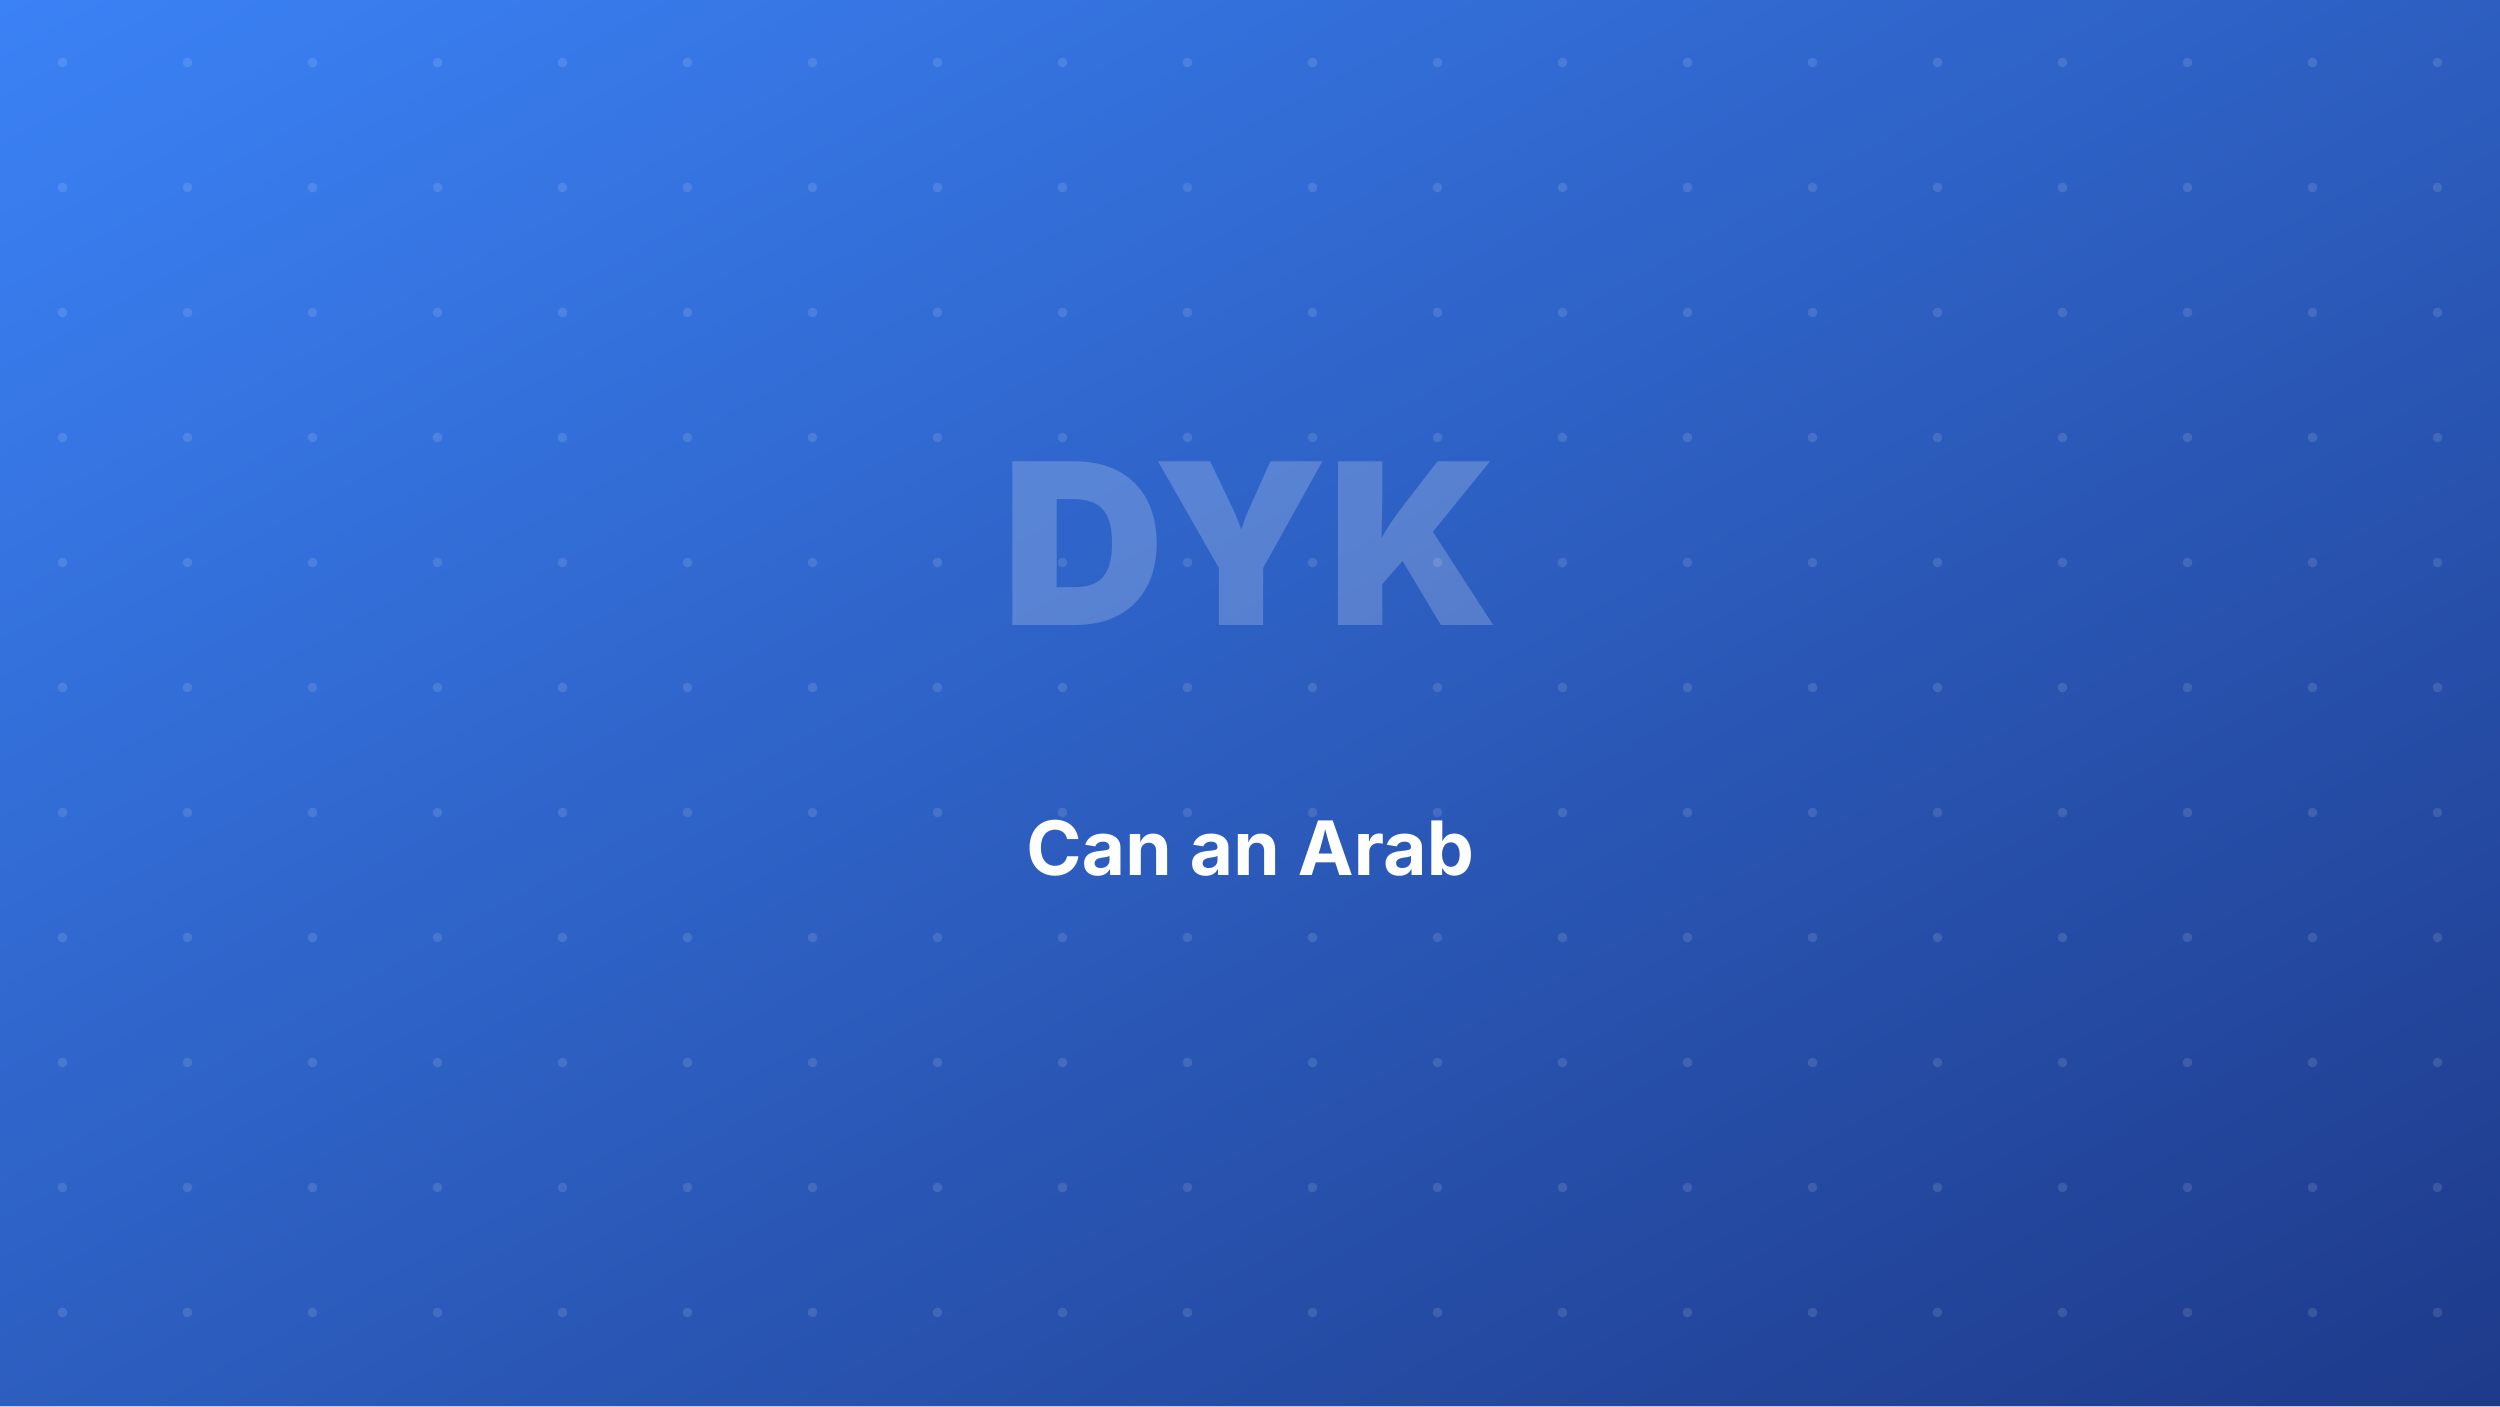
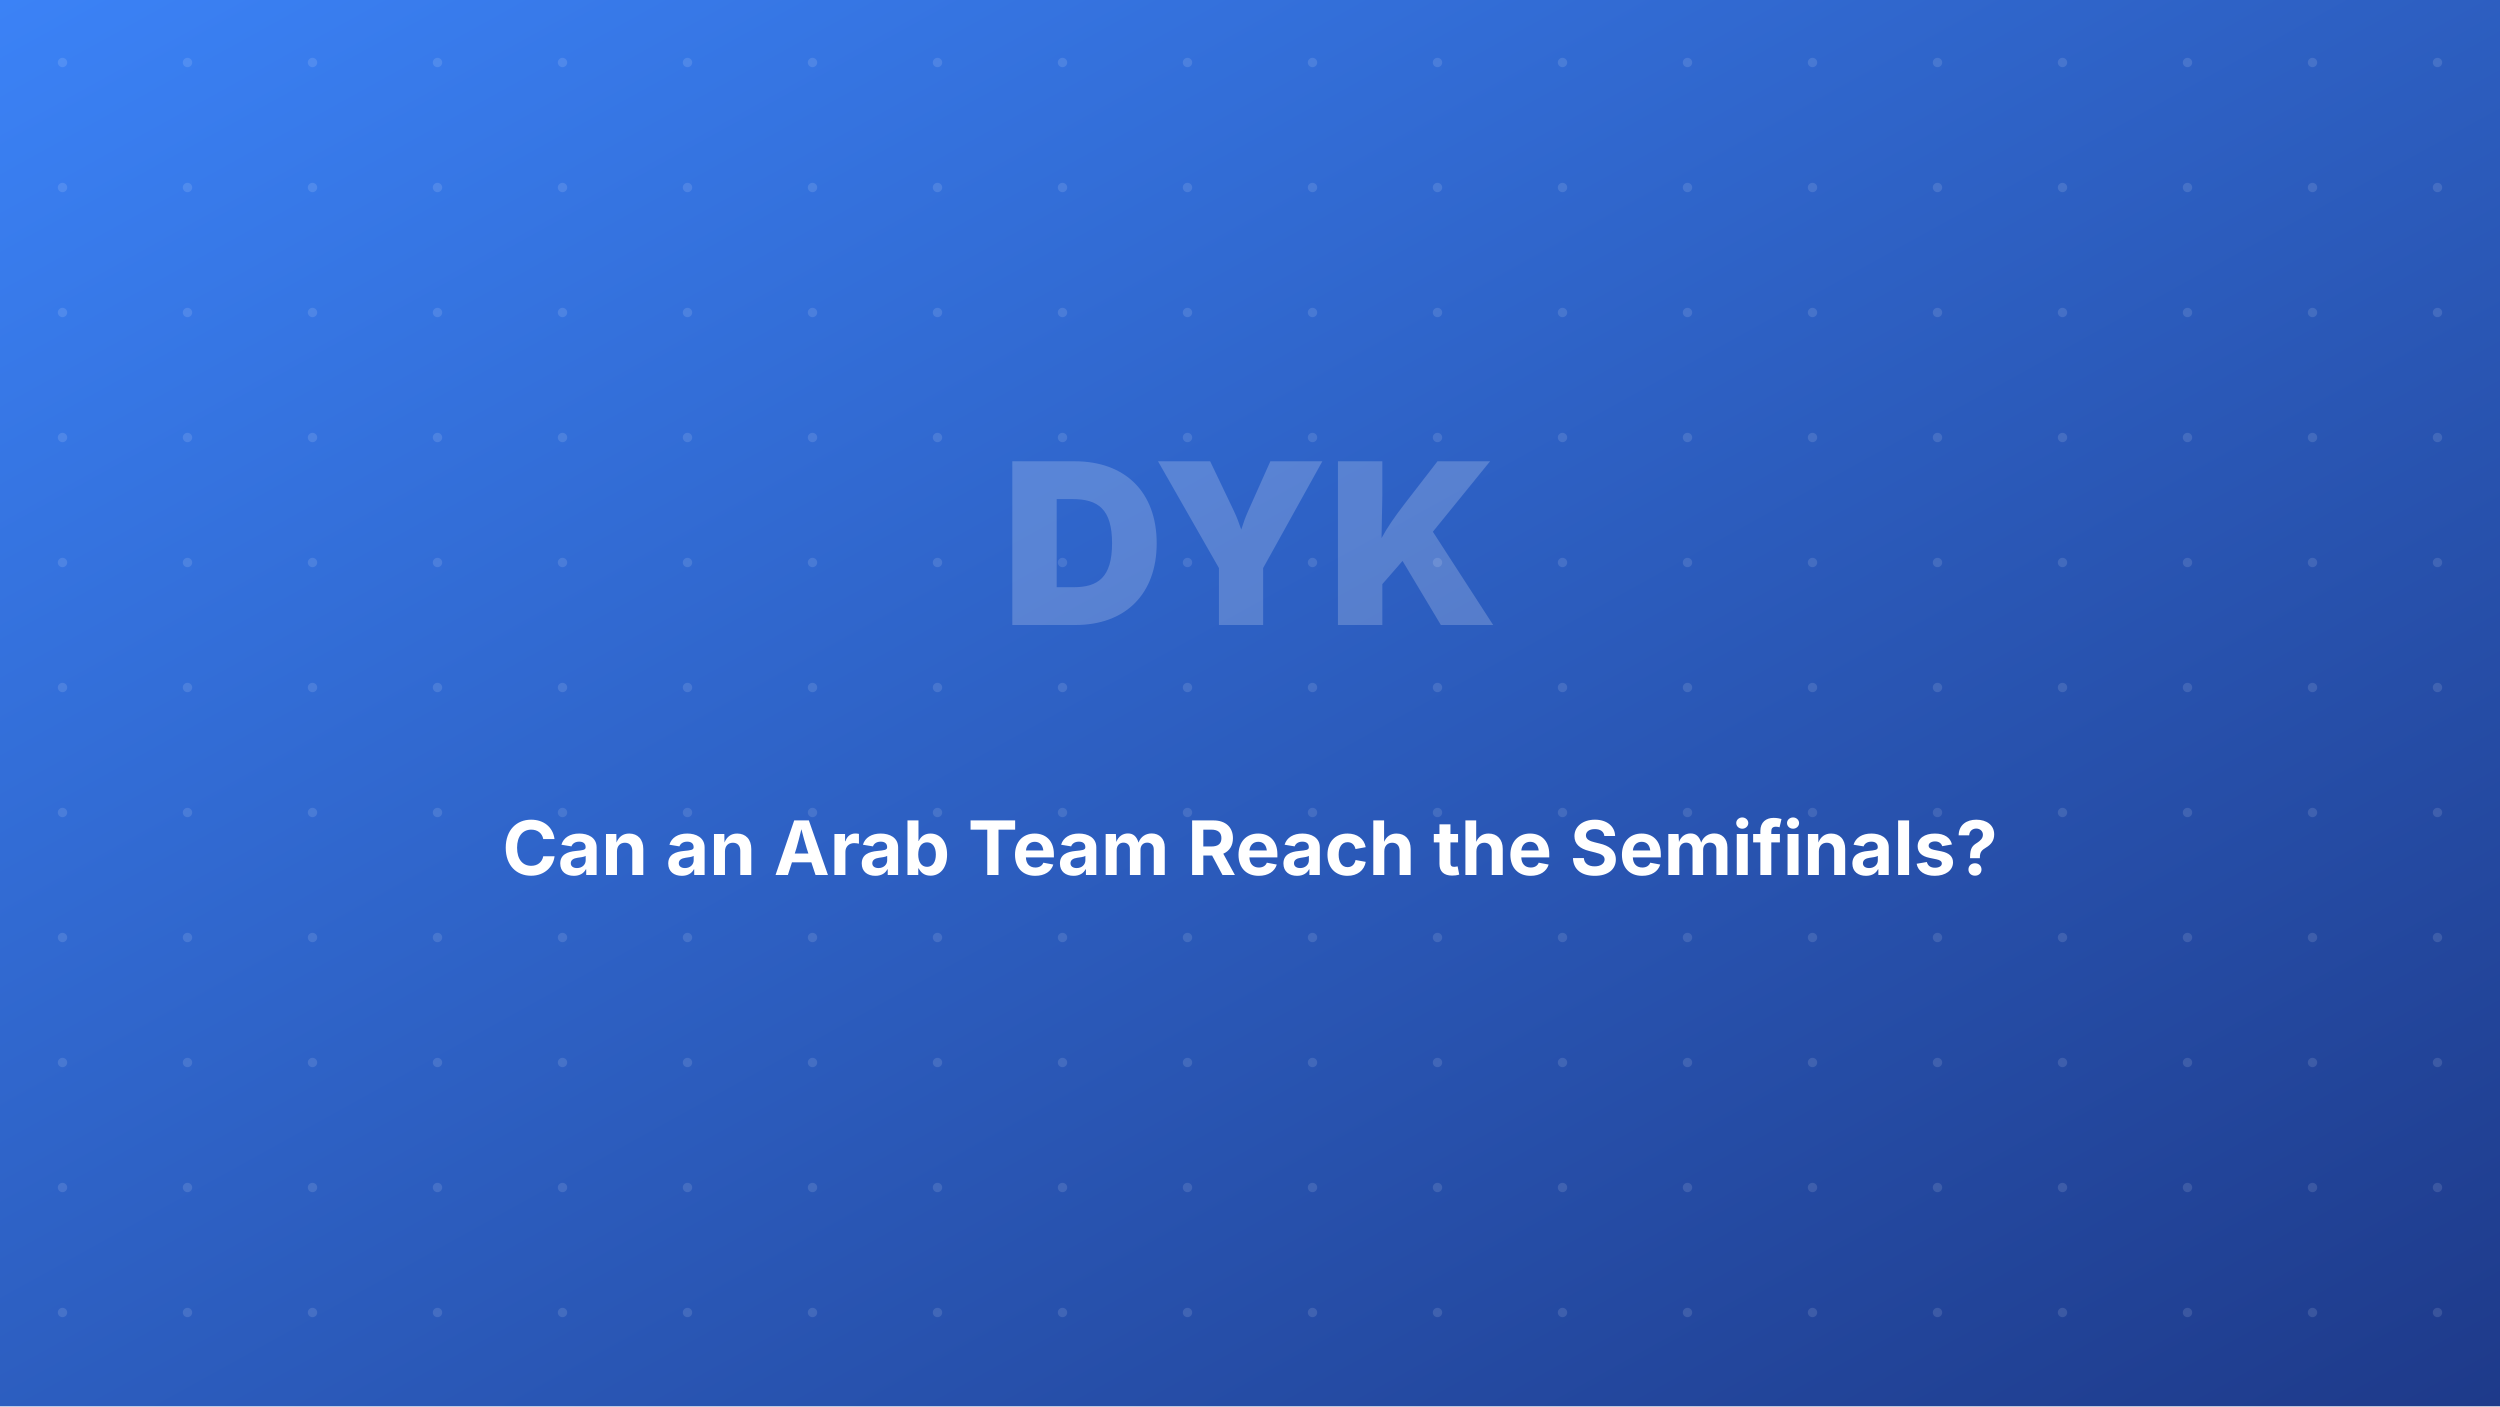
<svg xmlns="http://www.w3.org/2000/svg" width="800" height="450" viewBox="0 0 800 450" role="img" aria-labelledby="title">
  <defs>
    <linearGradient id="bg" x1="0" y1="0" x2="1" y2="1">
      <stop offset="0%" stop-color="#3B82F6" />
      <stop offset="100%" stop-color="#1E3A8A" />
    </linearGradient>
    <pattern id="dots" width="40" height="40" patternUnits="userSpaceOnUse">
      <circle cx="20" cy="20" r="1.5" fill="#fff" opacity=".12" />
    </pattern>
  </defs>
  <rect width="800" height="450" fill="url(#bg)" />
  <rect width="800" height="450" fill="url(#dots)" />
  <text x="400" y="200" text-anchor="middle" fill="#fff" opacity=".20" font-family="Inter, Cairo, Tajawal, Arial, sans-serif" font-size="72" font-weight="900">DYK</text>
-   <text x="400" y="280" text-anchor="middle" fill="#fff" font-family="Inter, Cairo, Tajawal, Arial, sans-serif" font-size="24" font-weight="700">Can an Arab</text>
+   <text x="400" y="280" text-anchor="middle" fill="#fff" font-family="Inter, Cairo, Tajawal, Arial, sans-serif" font-size="24" font-weight="700">Can an Arab Team Reach the Semifinals?</text>
</svg>
